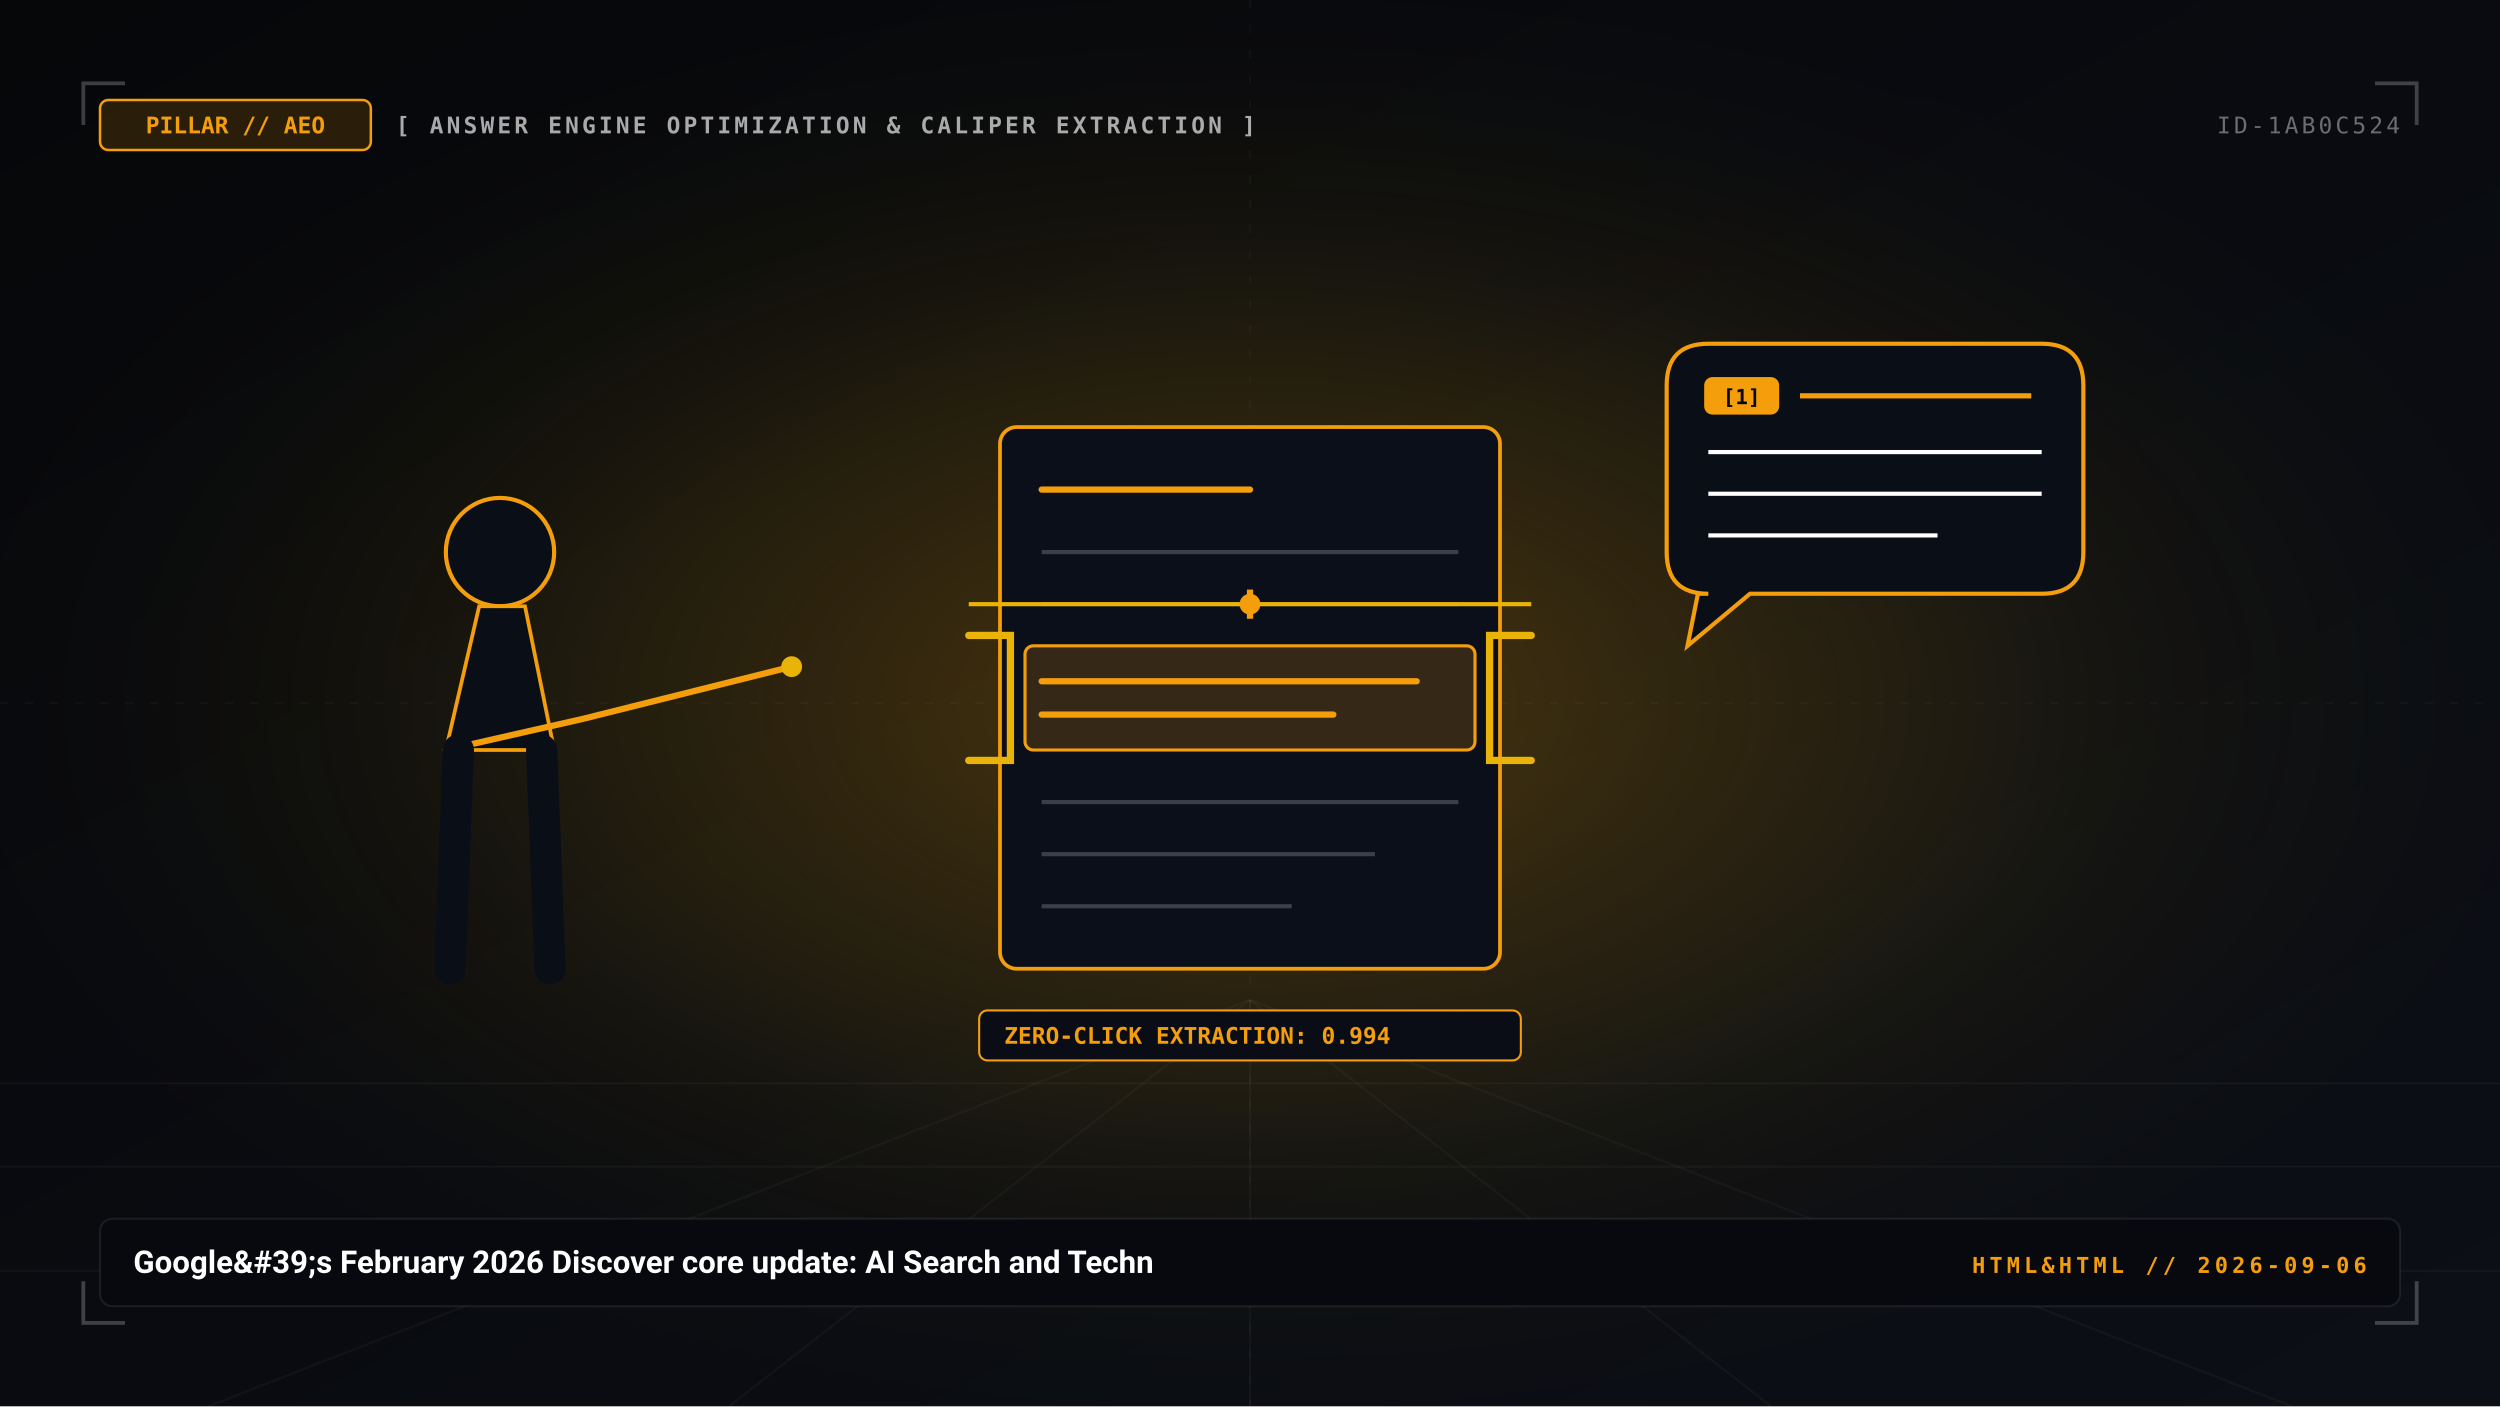
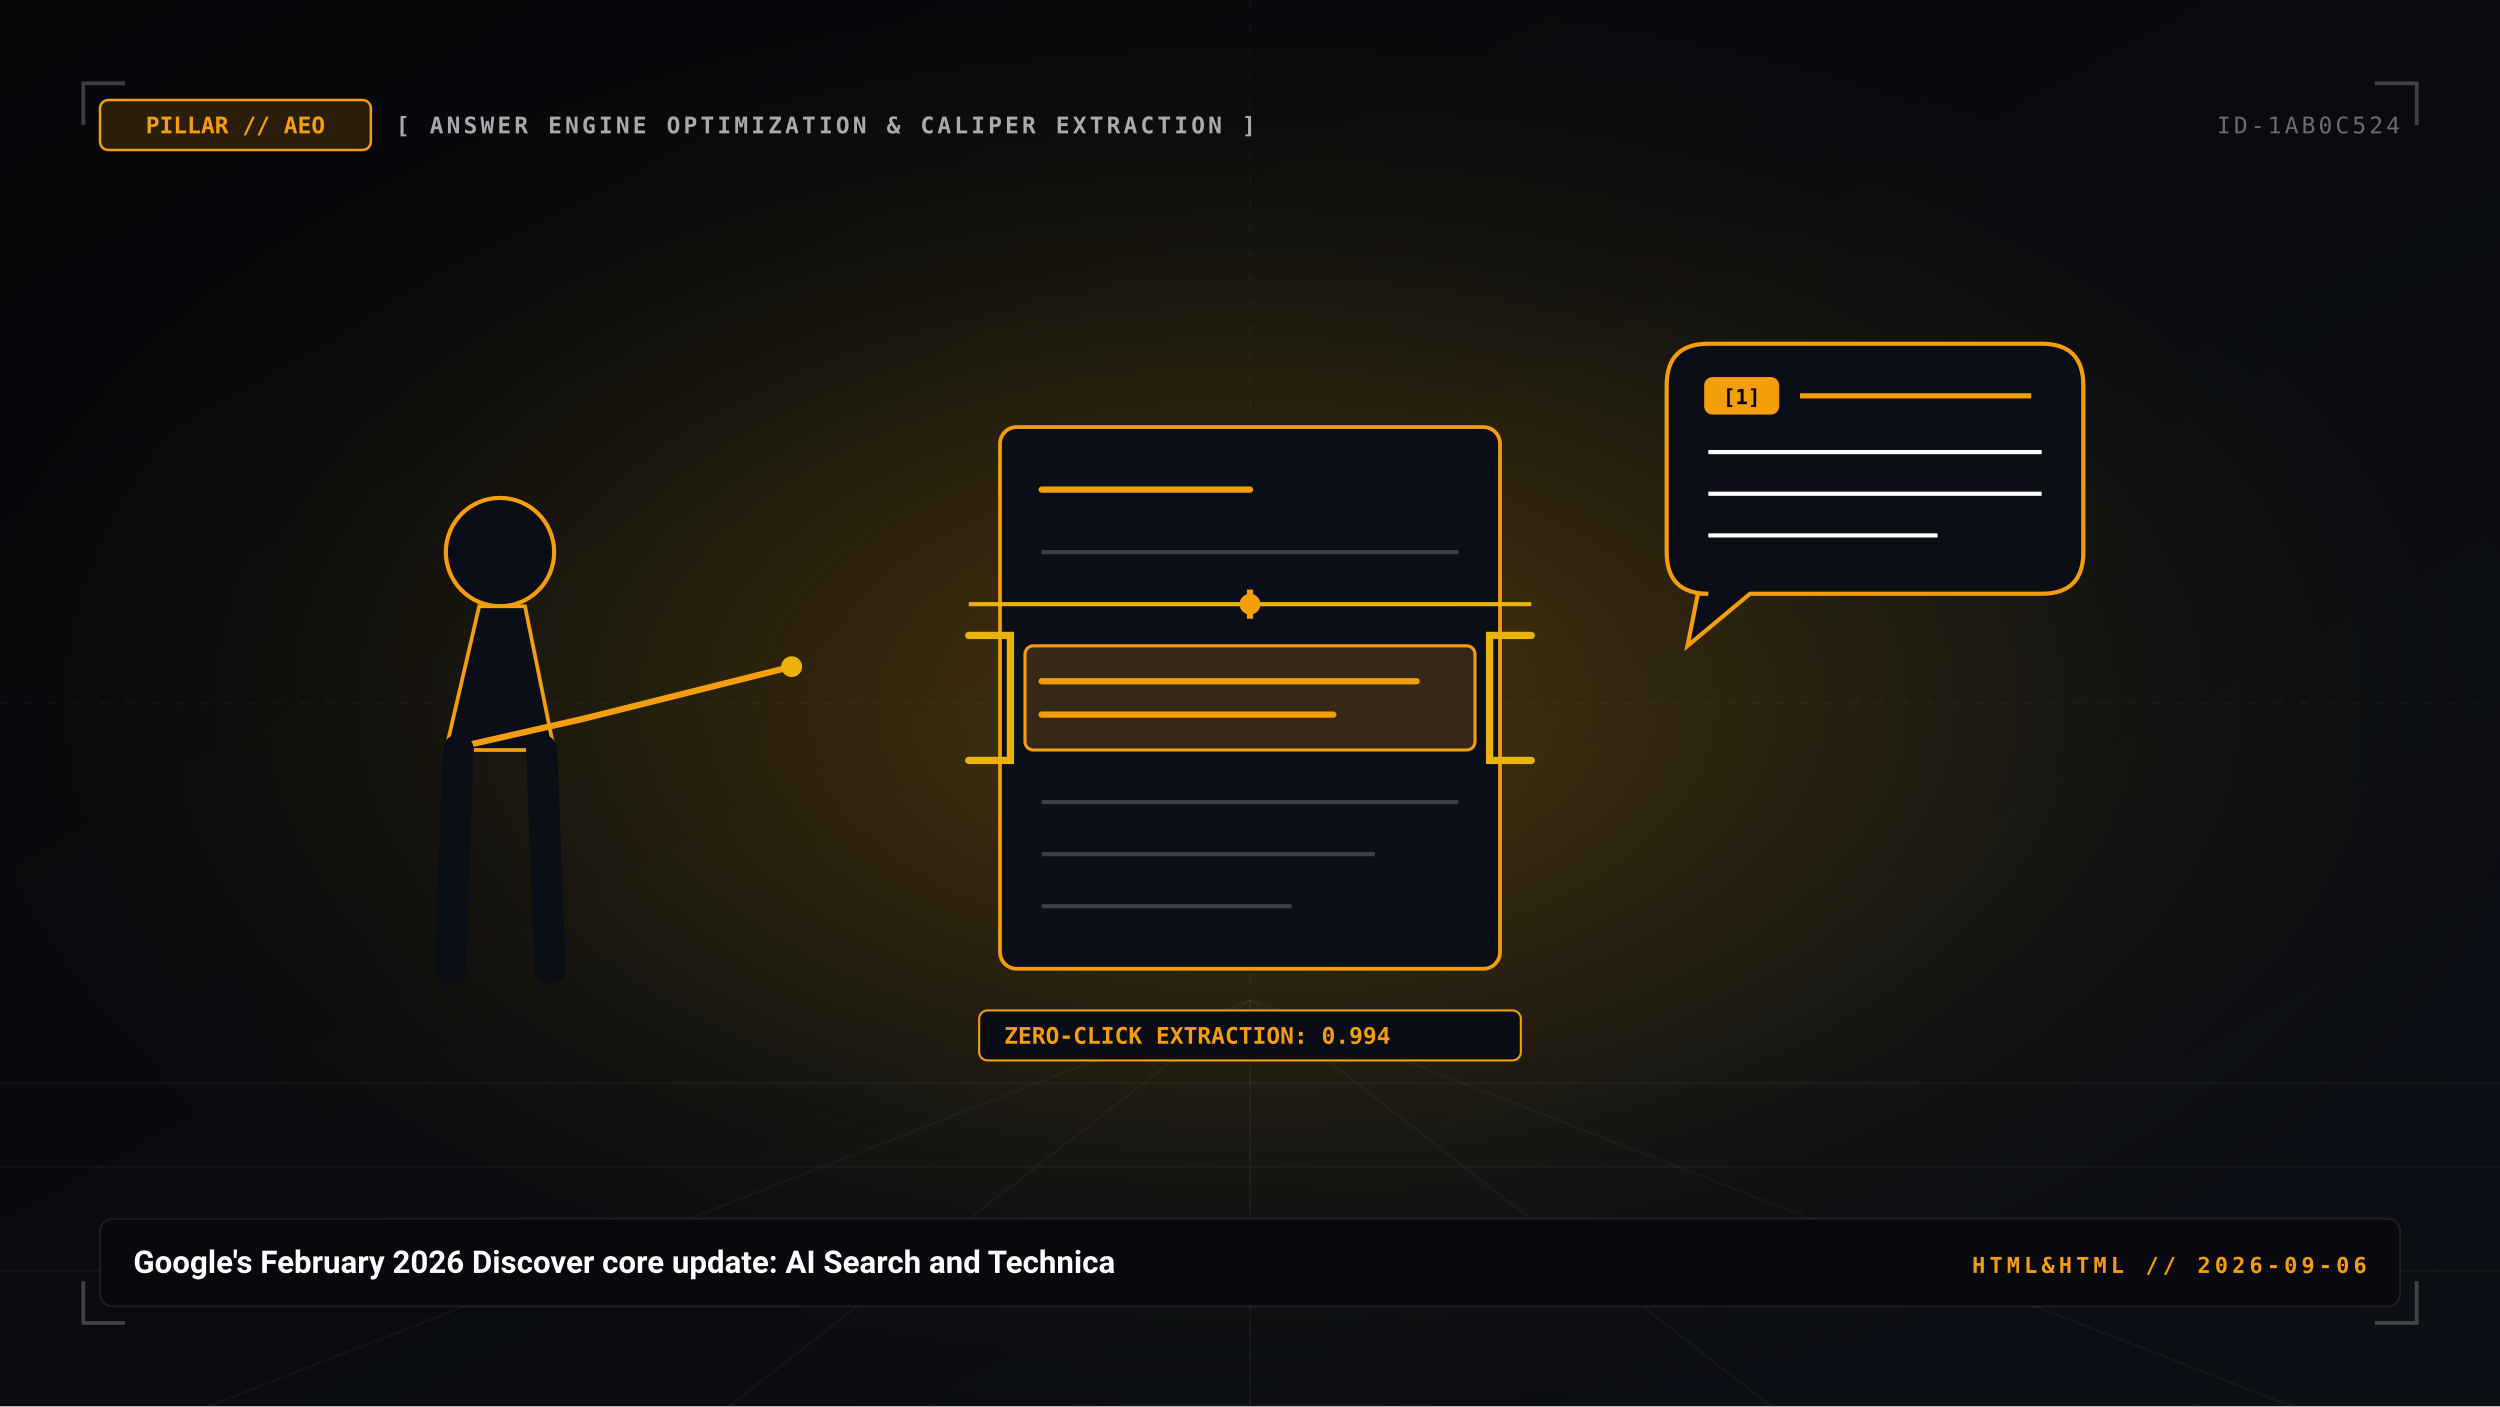
<svg xmlns="http://www.w3.org/2000/svg" viewBox="0 0 1200 675" width="1200" height="675" role="img" aria-labelledby="t-2026-02-01-google-39-s-february-2026-discover-core-update-a14d1f42c0 d-2026-02-01-google-39-s-february-2026-discover-core-update-a14d1f42c0">
  <defs>
    <linearGradient id="bg-2026-02-01-google-39-s-february-2026-discover-core-update-a14d1f42c0" x1="0%" y1="0%" x2="100%" y2="100%">
      <stop offset="0%" stop-color="#060709" />
      <stop offset="50%" stop-color="#090B10" />
      <stop offset="100%" stop-color="#0C0F16" />
    </linearGradient>
    <radialGradient id="glow-2026-02-01-google-39-s-february-2026-discover-core-update-a14d1f42c0" cx="50%" cy="50%" r="55%">
      <stop offset="0%" stop-color="#F59E0B" stop-opacity="0.28" />
      <stop offset="60%" stop-color="#EAB308" stop-opacity="0.06" />
      <stop offset="100%" stop-color="#060709" stop-opacity="0" />
    </radialGradient>
    <radialGradient id="radial-geo" cx="50%" cy="50%" r="50%">
      <stop offset="0%" stop-color="#F59E0B" stop-opacity="0.8" />
      <stop offset="100%" stop-color="#EAB308" stop-opacity="0.2" />
    </radialGradient>
    <linearGradient id="beam-seo" x1="0%" y1="0%" x2="0%" y2="100%">
      <stop offset="0%" stop-color="#F59E0B" stop-opacity="0.7" />
      <stop offset="100%" stop-color="#F59E0B" stop-opacity="0" />
    </linearGradient>
  </defs>
  <rect width="1200" height="675" fill="url(#bg-2026-02-01-google-39-s-february-2026-discover-core-update-a14d1f42c0)" />
  <rect width="1200" height="675" fill="url(#glow-2026-02-01-google-39-s-february-2026-discover-core-update-a14d1f42c0)" />
  <g stroke="rgba(255,255,255,0.035)" stroke-width="1">
    <line x1="0" y1="520" x2="1200" y2="520" />
    <line x1="0" y1="560" x2="1200" y2="560" />
    <line x1="0" y1="610" x2="1200" y2="610" />
    <line x1="600" y1="480" x2="100" y2="675" />
    <line x1="600" y1="480" x2="350" y2="675" />
    <line x1="600" y1="480" x2="600" y2="675" />
    <line x1="600" y1="480" x2="850" y2="675" />
    <line x1="600" y1="480" x2="1100" y2="675" />
  </g>
  <line x1="0" y1="337.5" x2="1200" y2="337.5" stroke="rgba(255,255,255,0.03)" stroke-width="1" stroke-dasharray="4 8" />
  <line x1="600" y1="0" x2="600" y2="675" stroke="rgba(255,255,255,0.03)" stroke-width="1" stroke-dasharray="4 8" />
  <g id="scene-aeo" transform="translate(0, 5)">
    <g transform="translate(480, 200)">
      <rect x="0" y="0" width="240" height="260" rx="8" fill="#0B0F1A" stroke="#F59E0B" stroke-width="1.8" />
      <line x1="20" y1="30" x2="120" y2="30" stroke="#F59E0B" stroke-width="3" stroke-linecap="round" />
      <line x1="20" y1="60" x2="220" y2="60" stroke="rgba(255,255,255,0.2)" stroke-width="2" />
      <line x1="20" y1="85" x2="220" y2="85" stroke="rgba(255,255,255,0.2)" stroke-width="2" />
      <rect x="12" y="105" width="216" height="50" rx="4" fill="#F59E0B" fill-opacity="0.18" stroke="#F59E0B" stroke-width="1.5" />
      <line x1="20" y1="122" x2="200" y2="122" stroke="#F59E0B" stroke-width="3" stroke-linecap="round" />
      <line x1="20" y1="138" x2="160" y2="138" stroke="#F59E0B" stroke-width="3" stroke-linecap="round" />
      <line x1="20" y1="180" x2="220" y2="180" stroke="rgba(255,255,255,0.2)" stroke-width="2" />
      <line x1="20" y1="205" x2="180" y2="205" stroke="rgba(255,255,255,0.2)" stroke-width="2" />
      <line x1="20" y1="230" x2="140" y2="230" stroke="rgba(255,255,255,0.2)" stroke-width="2" />
    </g>
    <g transform="translate(600, 330)">
      <path d="M-135,-30 L-115,-30 L-115,30 L-135,30" fill="none" stroke="#EAB308" stroke-width="3.5" stroke-linecap="round" />
      <path d="M135,-30 L115,-30 L115,30 L135,30" fill="none" stroke="#EAB308" stroke-width="3.5" stroke-linecap="round" />
      <line x1="-135" y1="-45" x2="135" y2="-45" stroke="#EAB308" stroke-width="2" />
      <line x1="0" y1="-52" x2="0" y2="-38" stroke="#F59E0B" stroke-width="3" />
      <circle cx="0" cy="-45" r="5" fill="#F59E0B" />
    </g>
    <g transform="translate(800, 160)">
      <path d="M0,20 Q0,0 20,0 L180,0 Q200,0 200,20 L200,100 Q200,120 180,120 L40,120 L10,145 L15,120 L20,120 Q0,120 0,100 Z" fill="#0A0E17" stroke="#F59E0B" stroke-width="2" />
      <rect x="18" y="16" width="36" height="18" rx="4" fill="#F59E0B" />
      <text x="36" y="29" font-family="ui-monospace,Menlo,monospace" font-size="10" font-weight="900" text-anchor="middle" fill="#07080A">[1]</text>
      <line x1="64" y1="25" x2="175" y2="25" stroke="#F59E0B" stroke-width="2.5" />
      <line x1="20" y1="52" x2="180" y2="52" stroke="#FFFFFF" stroke-width="2" />
      <line x1="20" y1="72" x2="180" y2="72" stroke="#FFFFFF" stroke-width="2" />
      <line x1="20" y1="92" x2="130" y2="92" stroke="#FFFFFF" stroke-width="2" />
    </g>
    <g transform="translate(240, 260)">
      <circle cx="0" cy="0" r="26" fill="#0A0E17" stroke="#F59E0B" stroke-width="2" />
      <path d="M-10,26 L-26,95 L26,95 L12,26 Z" fill="#0A0E17" stroke="#F59E0B" stroke-width="1.8" />
      <path d="M-26,95 L40,80 L140,55" fill="none" stroke="#F59E0B" stroke-width="3" stroke-linecap="round" />
      <circle cx="140" cy="55" r="5" fill="#EAB308" />
      <path d="M-20,95 L-24,200 M20,95 L24,200" stroke="#0A0E17" stroke-width="15" stroke-linecap="round" />
    </g>
    <g font-family="ui-monospace,Menlo,monospace" font-size="11" font-weight="700">
      <rect x="470" y="480" width="260" height="24" rx="4" fill="#0A0D15" stroke="#F59E0B" stroke-width="1" />
      <text x="482" y="496" fill="#F59E0B">ZERO-CLICK EXTRACTION: 0.994</text>
    </g>
  </g>
  <path d="M40 60 V40 H60 M1140 40 H1160 V60 M1160 615 V635 H1140 M60 635 H40 V615" stroke="rgba(255,255,255,0.22)" stroke-width="1.8" fill="none" />
  <rect x="48" y="48" width="130" height="24" rx="4" fill="#F59E0B" fill-opacity="0.15" stroke="#F59E0B" stroke-width="1.2" />
  <text x="113" y="64" font-family="ui-monospace,Menlo,monospace" font-size="11" font-weight="900" text-anchor="middle" fill="#F59E0B">PILLAR // AEO</text>
  <text x="190" y="64" font-family="ui-monospace,Menlo,monospace" font-size="11" font-weight="700" letter-spacing="1.5" fill="rgba(255,255,255,0.65)">[ ANSWER ENGINE OPTIMIZATION &amp; CALIPER EXTRACTION ]</text>
  <text x="1152" y="64" font-family="ui-monospace,Menlo,monospace" font-size="11" text-anchor="end" letter-spacing="1.5" fill="rgba(255,255,255,0.4)">ID-1AB0C524</text>
  <rect x="48" y="585" width="1104" height="42" rx="6" fill="#07090E" stroke="rgba(255,255,255,0.08)" stroke-width="1" />
-   <text x="64" y="611" font-family="-apple-system,BlinkMacSystemFont,Segoe UI,Roboto,sans-serif" font-size="15" font-weight="700" fill="#FFFFFF">Google&amp;#39;s February 2026 Discover core update: AI Search and Techn</text>
+   <text x="64" y="611" font-family="-apple-system,BlinkMacSystemFont,Segoe UI,Roboto,sans-serif" font-size="15" font-weight="700" fill="#FFFFFF">Google's February 2026 Discover core update: AI Search and Technica</text>
  <text x="1136" y="611" font-family="ui-monospace,Menlo,monospace" font-size="10.5" font-weight="700" text-anchor="end" letter-spacing="2" fill="#F59E0B">HTML&amp;HTML // 2026-09-06</text>
</svg>
